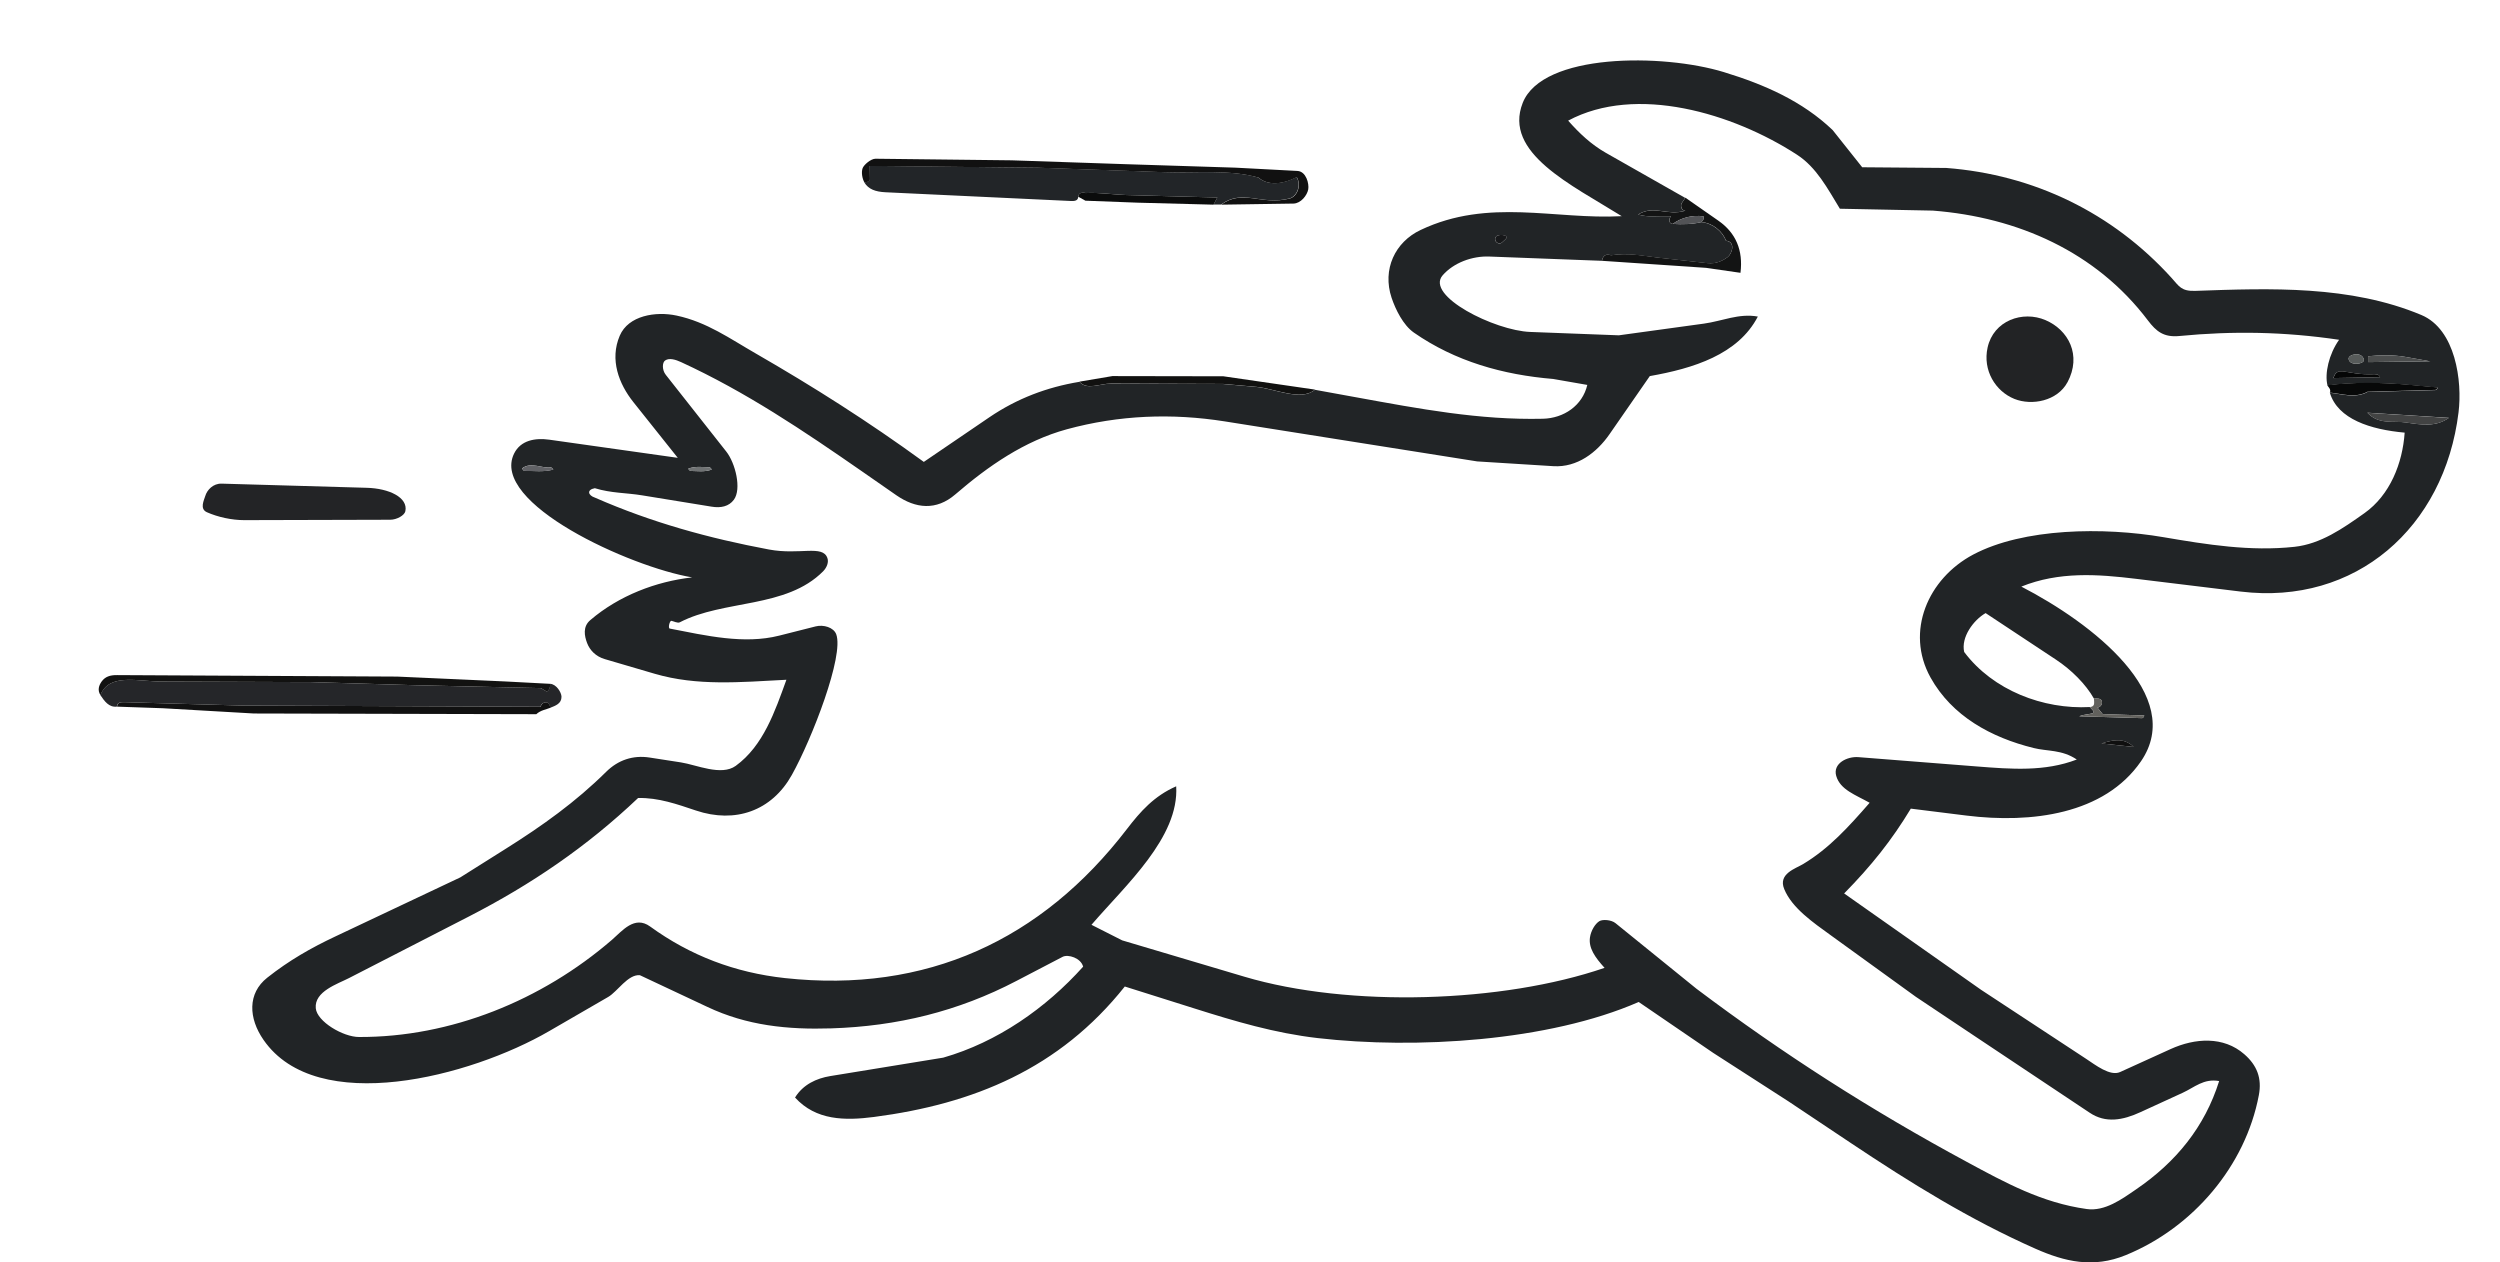
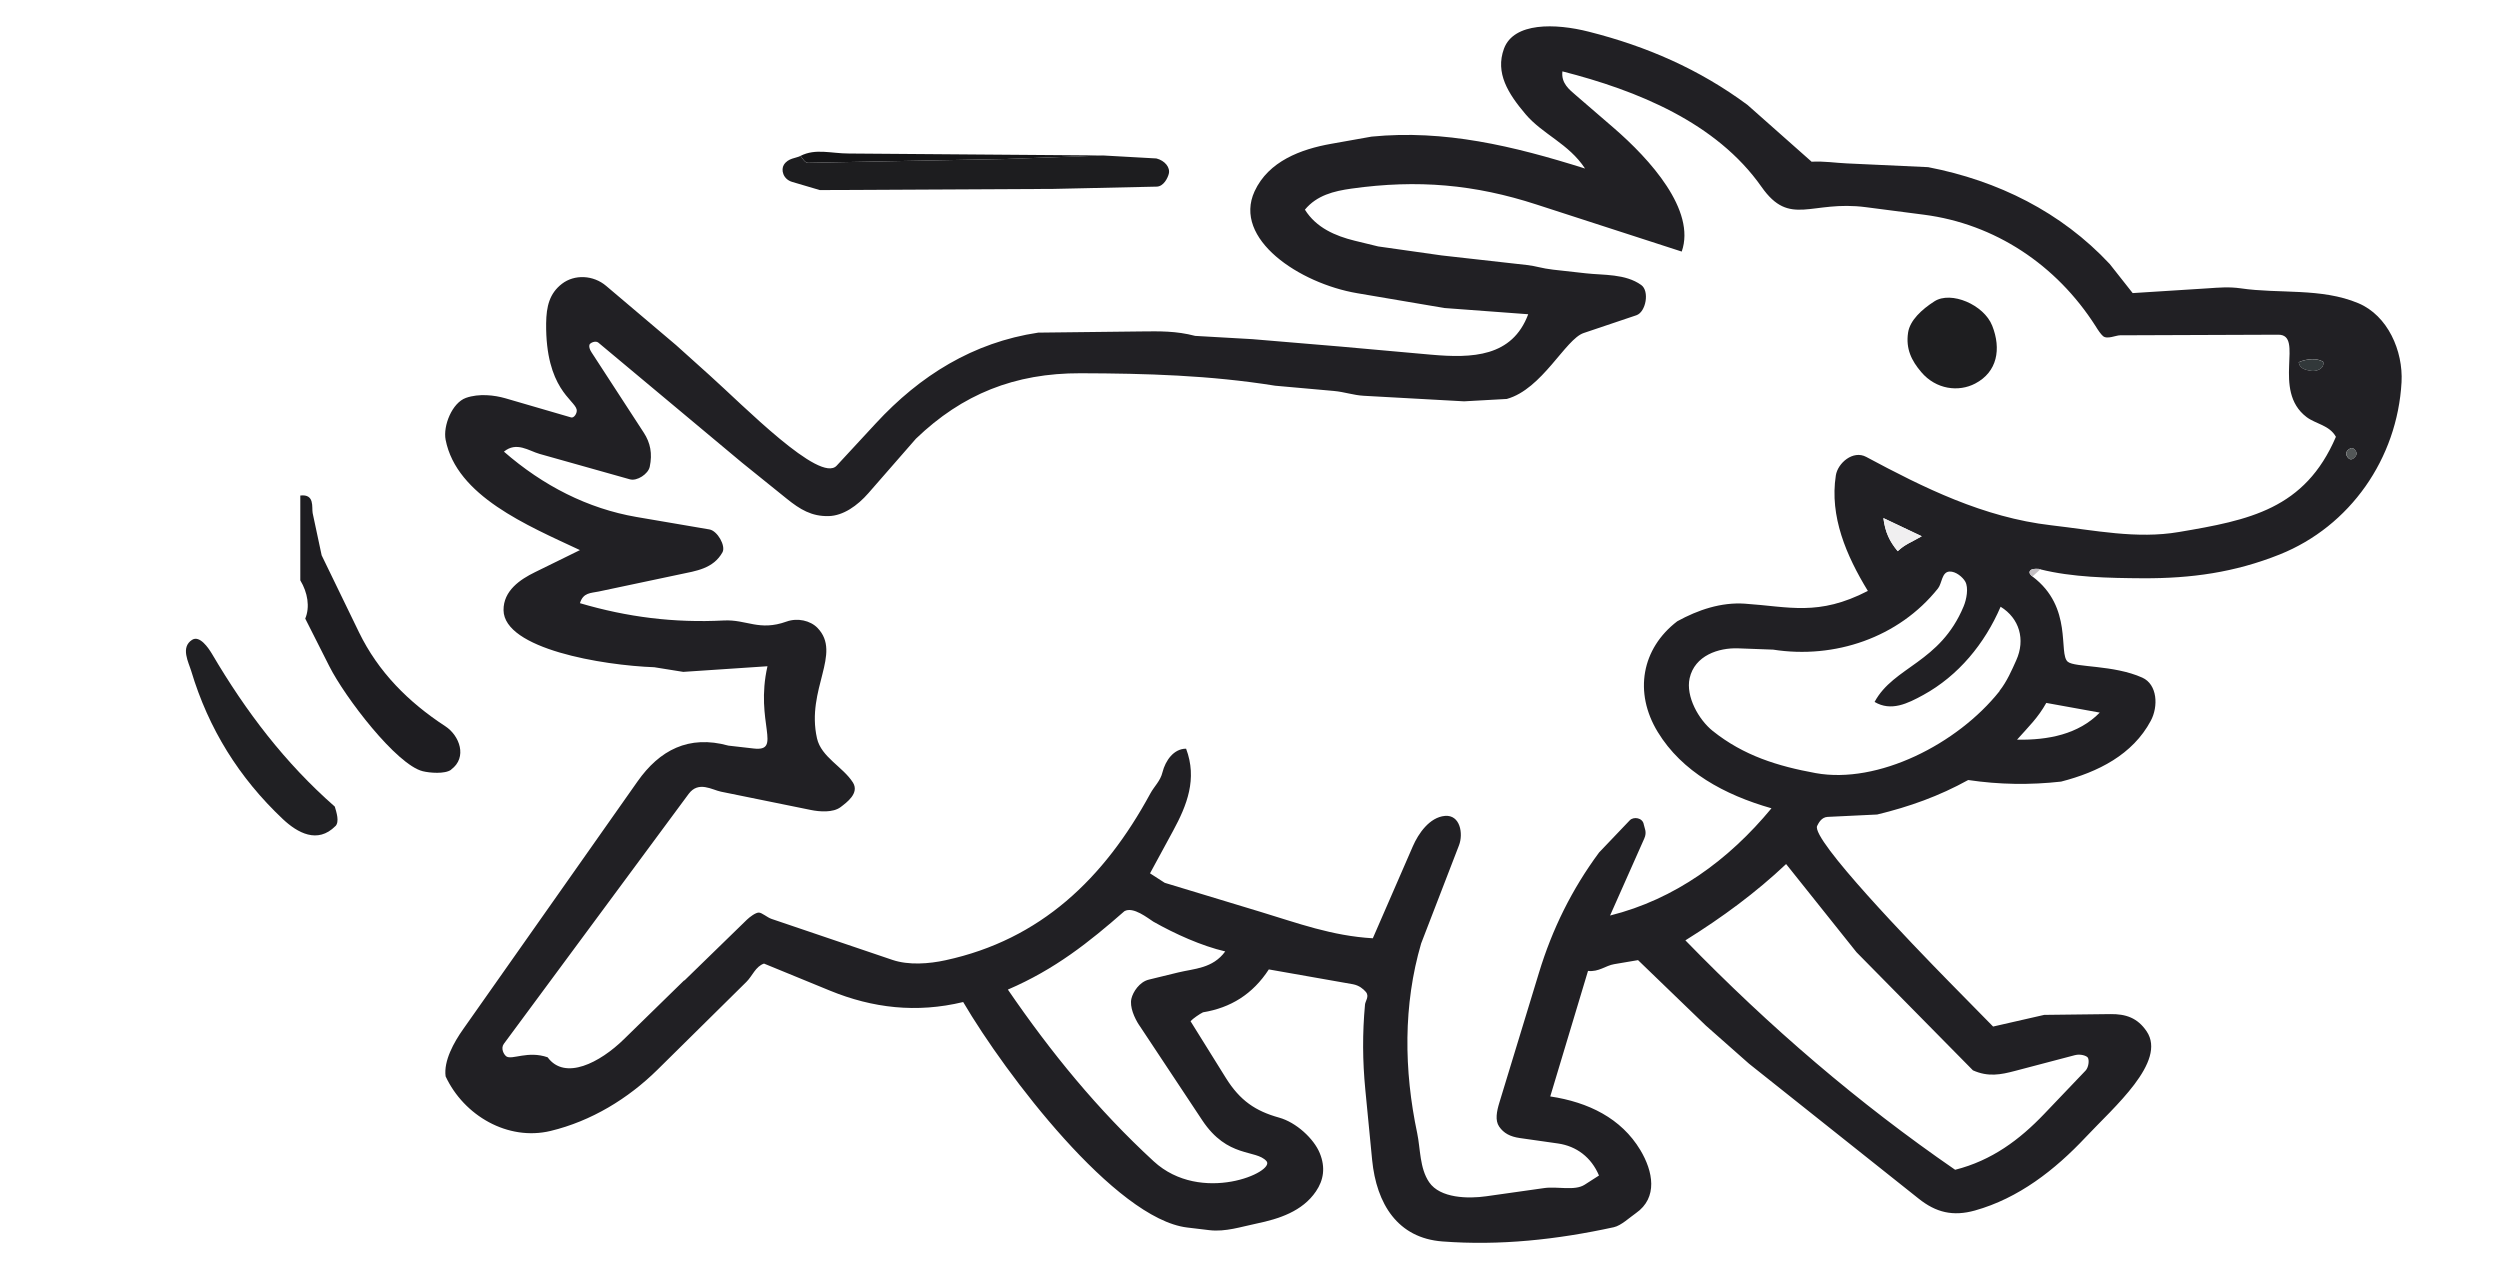
- <svg xmlns="http://www.w3.org/2000/svg" id="Layer_1" version="1.1" viewBox="0 0 252 127.2">
+ <svg xmlns="http://www.w3.org/2000/svg" id="Layer_1" version="1.1" viewBox="0 0 252.91 128.36">
  <defs>
    <style>
      .st0 {
-         fill: #0f0f0f;
+         fill: #1e1e20;
      }

      .st1 {
-         fill: #050606;
+         fill: #1e1d21;
      }

      .st2 {
-         fill: #252629;
+         fill: #212024;
      }

      .st3 {
-         fill: #111;
+         fill: #f0eff0;
      }

      .st4 {
-         fill: #6f7273;
+         fill: #c3bfc3;
      }

      .st5 {
-         fill: #070808;
+         fill: #535758;
      }

      .st6 {
-         fill: #0b0c0c;
+         fill: #1d1d1f;
      }

      .st7 {
-         fill: #616266;
+         fill: #141416;
      }

      .st8 {
-         fill: #212426;
+         fill: #202023;
      }

      .st9 {
-         fill: #424343;
-       }
- 
-       .st10 {
-         fill: #232426;
-       }
- 
-       .st11 {
-         fill: #4b4d4d;
-       }
- 
-       .st12 {
-         fill: #121211;
-       }
- 
-       .st13 {
-         fill: #111110;
-       }
- 
-       .st14 {
-         fill: #222528;
-       }
- 
-       .st15 {
-         fill: #222325;
-       }
- 
-       .st16 {
-         fill: #525356;
-       }
- 
-       .st17 {
-         fill: #131414;
-       }
- 
-       .st18 {
-         fill: #575b5a;
-       }
- 
-       .st19 {
-         fill: #17181a;
-       }
- 
-       .st20 {
-         fill: #62615d;
+         fill: #32383a;
      }
    </style>
  </defs>
-   <path class="st8" d="M108.81,38.48c.72.89,2.1.18,3.17.19l11.33.04,3.3.29c1.86.16,4.53,1.49,5.93.29l4.23.77c6.26,1.14,12.36,2.3,18.75,2.15,2.11-.05,3.99-1.32,4.48-3.41l-3.44-.6c-5.06-.42-9.87-1.77-14.05-4.68-1.07-.75-1.84-2.32-2.24-3.51-.95-2.85.34-5.61,2.93-6.83,6.87-3.26,13.54-1.02,20.27-1.39-5.04-3.15-11.97-6.38-9.98-11.42s14.11-4.99,20.28-3.1c4.12,1.26,7.91,2.93,10.96,5.84l2.98,3.75,8.48.07c8.8.67,16.75,4.51,22.71,11.09.75.83.97,1.35,2.38,1.3,7.58-.27,15.62-.57,22.79,2.43,3.46,1.45,4.14,6.68,3.75,9.82-1.42,11.61-10.38,19.47-21.96,18.06l-10.51-1.28c-3.93-.48-7.81-.75-11.6.78,7.1,3.66,16.6,11,12.06,17.61-3.69,5.36-11.06,6.28-17.59,5.47l-5.61-.7c-1.92,3.18-3.96,5.74-6.72,8.55l13.8,9.71,10.59,6.96c.93.61,2.42,1.79,3.43,1.33l5.08-2.31c2.46-1.12,5.34-1.32,7.44.52,1.27,1.11,1.79,2.41,1.46,4.13-1.34,7.1-6.61,13.34-13.42,16.12-3.28,1.34-6.14.66-9.1-.65-6.66-2.95-12.6-6.65-18.57-10.63l-6.32-4.22-7.59-4.89-7.51-5.13c-9.11,3.98-22.52,4.77-32.35,3.64-4.34-.5-8.36-1.7-12.44-2.99l-7.01-2.21c-6.59,8.29-15.25,11.84-25.28,13.15-2.93.38-5.85.36-7.96-1.96.82-1.32,2.16-1.93,3.54-2.16l11.4-1.86c5.45-1.56,10.35-4.99,14.1-9.17-.22-.87-1.51-1.28-2.07-.99l-4.66,2.43c-5.87,3.07-12.03,4.57-18.66,4.78-4.41.14-8.5-.28-12.48-2.16l-6.81-3.2c-1.2-.11-2.26,1.65-3.19,2.19l-5.96,3.45c-7.93,4.6-23.4,8.65-28.78.89-1.53-2.2-1.63-4.7.37-6.28,2.2-1.74,4.41-3,6.85-4.15l12.61-5.96,4.59-2.89c3.66-2.3,7.04-4.71,10.12-7.76,1.19-1.17,2.68-1.69,4.37-1.43l3.16.49c1.55.24,4.07,1.4,5.52.35,2.78-2.02,3.95-5.48,5.11-8.68-4.71.25-9.01.64-13.26-.6l-5.04-1.48c-.93-.27-1.52-.91-1.79-1.62s-.46-1.66.33-2.32c2.88-2.46,6.62-3.89,10.26-4.3-6.24-1.04-20.41-7.48-17.95-12.48.66-1.34,2.12-1.6,3.55-1.4l12.95,1.83-4.47-5.61c-1.47-1.84-2.41-4.29-1.38-6.7.87-2.04,3.63-2.48,5.73-2.03,3.05.65,5.38,2.33,7.98,3.82,5.81,3.35,11.32,6.84,16.94,10.93l6.61-4.5c2.78-1.89,5.8-3.03,9.06-3.57ZM169.88,19.93l-.39.58c-.14.3.03.72.39.73-1.87.56-3.13-.62-4.76.38,1.01.31,1.82.14,3.29.17-.21.33-.2.74.19.78,1,.06,1.98.04,2.89-.18,1.13.1,2.12.92,2.49,1.88,1,.12.6,1.32.16,1.65-.5.37-1.16.71-2.05.61l-5-.56c-1.54-.17-2.98-.51-4.72-.23-.35-.17-.8-.06-.9.55l-11.34-.43c-1.74-.07-3.61.63-4.71,1.89-1.79,2.06,5.25,5.58,8.83,5.71l8.93.34,8.58-1.18c1.83-.25,3.52-1.06,5.43-.71-1.99,3.84-6.53,5.23-10.89,6l-4.07,5.87c-1.27,1.83-3.25,3.36-5.65,3.21l-7.68-.48-15.02-2.38-10.4-1.65c-5.37-.85-10.68-.64-15.94.79-4.28,1.17-7.93,3.71-11.25,6.57-1.92,1.65-3.99,1.43-5.94.08l-3.48-2.42c-5.91-4.1-11.68-7.99-18.22-11-.53-.24-1.18-.46-1.61-.16-.29.2-.32.95.07,1.44l6.1,7.74c.91,1.15,1.57,3.77.76,4.86-.5.67-1.31.85-2.25.69l-7-1.14c-1.57-.26-3.11-.21-4.76-.72-.83.15-.71.72.03.96,5.7,2.5,11.49,4.09,17.52,5.22,3.1.58,5.42-.5,5.89.86.15.41-.04.94-.43,1.34-3.74,3.76-10,2.83-14.45,5.14-.21.11-.62-.11-.84-.15-.18-.03-.36.74-.17.78,3.66.71,7.49,1.61,11.04.71l3.67-.93c.79-.2,1.81.1,2.07.79.81,2.15-2.44,10.54-4.47,14.18s-5.71,4.92-9.67,3.59c-1.88-.63-3.78-1.31-5.83-1.26-5.2,4.94-10.81,8.73-17.01,11.92l-12.13,6.23c-1.14.59-3.51,1.34-3.35,3.04.12,1.34,2.75,2.9,4.36,2.9,9.24.03,18.4-3.67,25.5-9.8,1.04-.9,2.27-2.48,3.84-1.34,4.05,2.94,8.55,4.65,13.58,5.2,14.24,1.55,25.89-3.81,34.49-15.03,1.36-1.77,2.73-3.32,4.96-4.3.31,5.15-5.1,9.96-8.54,13.96l3.1,1.57,12.31,3.66c10.57,3.14,26.03,2.64,36.31-.89-.97-1.07-1.63-2.01-1.47-3.08.1-.67.52-1.37.95-1.63.32-.19,1.19-.15,1.63.21l8.16,6.61c8.73,6.57,17.63,12.26,27.23,17.44,3.92,2.12,7.59,4.13,12.1,4.76,1.83.26,3.55-1,4.99-1.99,4-2.73,6.91-6.28,8.36-10.91-1.56-.28-2.49.64-3.67,1.18l-4.25,1.95c-1.8.83-3.52,1.14-5.12.07l-11.66-7.77-5.87-3.92-8.6-6.22c-1.74-1.26-3.89-2.73-4.67-4.64-.64-1.55,1.14-2.06,1.9-2.52,2.63-1.58,4.58-3.74,6.71-6.18-1.42-.8-2.97-1.31-3.37-2.71-.36-1.26,1.11-1.98,2.24-1.89l11.96.94c3.43.27,6.83.54,10.05-.7-1.51-1.02-2.97-.81-4.35-1.16-4.28-1.06-8.23-3.21-10.4-7.12-2.55-4.61-.27-9.95,4.31-12.38,5.06-2.68,13.14-2.79,19.19-1.75,4.4.75,8.74,1.45,13.19.97,2.65-.29,4.86-1.84,7.05-3.39,2.59-1.83,3.85-5.04,4.06-8.12-3.43-.31-6.74-1.35-7.54-4.02,1.21.12,2.56.6,3.8-.08l6.87-.19c.16-.07.2-.21.2-.25l-2.91-.27c-2.69-.25-5.64-.29-8.2.05-.3-1.19.14-3.15,1.17-4.6-5.53-.82-10.73-.9-16.1-.38-1.57.15-2.32-.45-3.17-1.57-5.23-6.92-13.12-10.4-21.67-11.07l-9.38-.19c-1.24-2.03-2.35-4.17-4.33-5.45-6.46-4.19-16.21-7.1-23.06-3.43,1.13,1.28,2.32,2.4,3.79,3.24l8.03,4.56ZM150.84,23.81c-.39.39.13.83.41.72.15-.06.19-.14.47-.38.2-.17.19-.34-.04-.41-.32-.09-.73-.05-.85.08ZM238.28,36.25c-.21-.87-1.57-.53-1.54-.09.06.78,1.65.54,1.54.09ZM242.42,35.97c-1.17-.21-2.57-.18-3.71-.06v.59s6.25-.08,6.25-.08l-2.54-.45ZM239.92,38.02c-.14-.26-.32-.32-.64-.3-2.8.13-3.66-.95-4.08.39l4.71-.09ZM246.86,42.12l-8.23-.52c1.16,1.23,2.59.79,3.87.98,1.65.25,3.03.47,4.36-.47ZM55.78,47.34s-.08-.15-.23-.23c-.92.14-1.99-.58-2.9.08,0-.02-.03.16.19.27.97,0,1.97.14,2.93-.13ZM71.74,47.33s-.07-.15-.21-.23c-.7-.01-1.45-.13-2.15.14,0,.03.07.15.21.23.7.01,1.45.13,2.15-.14ZM210.65,71.27c.09.11.52.48.37.58-.21.15-.85.12-1.44.35l6.36.19c.15-.07.2-.22.2-.27l-4.19-.14-.52-.64c.47-.15.49-.5.42-.7-.1-.27-.55-.24-.78-.22-.82-1.45-2.27-2.9-3.83-3.93l-7.09-4.69c-1.22.7-2.5,2.43-2.16,3.92,2.91,3.88,7.98,5.8,12.66,5.55ZM215.07,75.29c-1.05-1.06-2.36-.61-3.24-.35l3.24.35Z" />
-   <path class="st14" d="M123.11,20.62h-.79s.39-.71.39-.71l-9.18-.25c-1.38-.04-2.58-.27-4.1-.2-.37-.1-.72,0-.74.37s-.31.46-.76.43l-18.67-.88c-1-.05-1.72-.29-2.15-1.01.29.02.57-.15.56-.31l-.03-1.34,17,.18,12.71.45c3.25.12,6.56-.3,9.51.55.01,0,1.19,1.3,3.84-.05.49.85.03,1.96-.74,2.16-2.86.72-4.66-1-6.87.6Z" />
-   <path class="st2" d="M55.46,68.93c.61.03,1.13.85,1.14,1.3,0,.71-.61.9-1.15,1.12-.04-.34-.16-.48-.29-.53-.17-.07-.58,0-.68.42l-30.08-.12-11.86-.34c-.43-.01-.73.03-.76.45-.8.09-1.25-.55-1.66-1.16.86-2.25,3.86-1.38,6.13-1.37l13.27.05h1.67s10.68.32,10.68.32l12.6.29c.16,0,.57.39.69.32.2-.11.31-.5.29-.75Z" />
-   <path class="st10" d="M39.31,52.39l-14.69.04c-1.26,0-2.67-.31-3.77-.8-.75-.34-.28-1.22-.16-1.63.18-.62.8-1.27,1.64-1.25l14.64.42c2.25.06,4.18.98,3.89,2.36-.08.41-.85.86-1.53.86Z" />
-   <path class="st3" d="M123.11,20.62c2.21-1.6,4.01.12,6.87-.6.77-.19,1.23-1.31.74-2.16-2.66,1.35-3.83.05-3.84.05-2.95-.85-6.27-.43-9.51-.55l-12.71-.45-17-.18.03,1.34c0,.16-.27.34-.56.31-.21-.35-.33-1-.18-1.42.12-.34.83-.96,1.3-.96l13.72.16,11.52.39,11.05.35,6.24.33c.89.05,1.19,1.3,1.09,1.86-.11.6-.74,1.41-1.48,1.43l-7.26.11Z" />
-   <path class="st12" d="M55.46,68.93c.03.25-.08.64-.29.75-.13.07-.54-.31-.69-.32l-12.6-.29-10.68-.32h-1.67s-13.27-.05-13.27-.05c-2.27,0-5.27-.89-6.13,1.37-.33-.5-.16-.99.12-1.38.35-.48.84-.65,1.56-.64l28.23.15,10.89.49,4.54.24Z" />
-   <path class="st3" d="M55.46,71.35c-.38.16-.98.24-1.4.64l-28.47-.07-9.19-.53-4.6-.16c.03-.42.33-.46.76-.45l11.86.34,30.08.12c.1-.43.5-.49.68-.42.13.06.25.19.29.53Z" />
-   <path class="st13" d="M132.54,39.28c-1.4,1.2-4.07-.13-5.93-.29l-3.3-.29-11.33-.04c-1.07,0-2.45.7-3.17-.19l3.32-.56,11.19.02,9.22,1.34Z" />
-   <path class="st6" d="M122.32,20.63l-7.63-.2-5.28-.2-.72-.4c.02-.38.37-.47.74-.37,1.53-.07,2.72.16,4.1.2l9.18.25-.39.72Z" />
-   <path class="st17" d="M161.48,26.28c.1-.6.55-.72.9-.55,1.74-.28,3.18.05,4.72.23l5,.56c.89.1,1.55-.24,2.05-.61.44-.33.84-1.53-.16-1.65-.37-.96-1.35-1.78-2.49-1.88.15-.15.28-.27.23-.57-1.19-.17-2.29.16-3.12.76-.39-.04-.4-.44-.19-.78-1.47-.03-2.28.14-3.29-.17,1.63-.99,2.89.19,4.76-.38-.35-.01-.52-.43-.39-.73l.39-.58,3.33,2.32c1.76,1.23,2.5,2.98,2.22,5.25l-3.46-.5-5.02-.34-5.48-.37Z" />
-   <path class="st5" d="M234.85,39.57c.16-.34-.22-.61-.25-.74,2.56-.33,5.51-.29,8.2-.05l2.91.27s-.03.18-.2.25l-6.87.19c-1.24.68-2.59.2-3.8.08Z" />
-   <path class="st9" d="M246.86,42.12c-1.34.93-2.71.71-4.36.47-1.27-.19-2.7.25-3.87-.98l8.23.52Z" />
-   <path class="st11" d="M242.42,35.97l2.54.45-6.26.08v-.59c1.15-.12,2.55-.15,3.72.06Z" />
-   <path class="st20" d="M210.65,71.27c.22,0,.39-.13.42-.26.04-.15.01-.42,0-.59.23-.02.69-.05.78.22.07.2.05.55-.42.7l.52.64,4.19.14c0,.05-.05.2-.2.27l-6.36-.19c.59-.22,1.23-.19,1.44-.35.15-.11-.28-.47-.37-.58Z" />
-   <path class="st1" d="M239.92,38.02l-4.71.09c.42-1.35,1.28-.26,4.08-.39.32-.01.49.04.64.3Z" />
-   <path class="st16" d="M171.5,22.39c-.91.22-1.88.24-2.89.18.83-.6,1.92-.93,3.12-.76.05.3-.08.43-.23.57Z" />
-   <path class="st7" d="M55.78,47.34c-.97.26-1.96.12-2.93.13-.22-.11-.19-.29-.19-.27.91-.67,1.97.05,2.9-.08.15.08.22.19.23.23Z" />
-   <path class="st0" d="M215.07,75.29l-3.24-.35c.89-.27,2.2-.71,3.24.35Z" />
-   <path class="st18" d="M238.28,36.25c.11.45-1.48.69-1.54-.09-.03-.44,1.33-.78,1.54.09Z" />
-   <path class="st4" d="M71.74,47.33c-.7.27-1.45.15-2.15.14-.14-.08-.2-.2-.21-.23.7-.27,1.45-.15,2.15-.14.14.08.2.2.21.23Z" />
-   <path class="st19" d="M150.84,23.81c.12-.12.53-.17.85-.08.23.07.24.24.04.41-.29.24-.32.32-.47.38-.28.12-.8-.32-.41-.72Z" />
-   <path class="st15" d="M208.4,38.53c-1.01,1.89-3.58,2.39-5.35,1.68-1.91-.77-3.21-2.88-2.7-5.18.6-2.72,3.53-3.75,5.84-2.76s3.67,3.53,2.21,6.27Z" />
+   <path class="st2" d="M206.43,57.58c-.22-.05-.75-.07-.93.05-.31.19-.2.45.11.69,4.16,3.12,2.58,7.82,3.58,8.63.73.59,4.63.3,7.53,1.6,1.54.69,1.64,2.92.86,4.37-1.83,3.43-5.34,5.19-9.07,6.15-3.14.35-6.23.31-9.4-.16-2.95,1.63-5.94,2.7-9.21,3.49l-5.01.24c-.62.03-.91.61-1.06.91-.65,1.34,9.81,12.16,13.26,15.68l4.54,4.62,5.17-1.18,6.69-.08c1.57-.02,2.75.38,3.67,1.74,2.08,3.07-3.33,7.69-6.16,10.71-3.13,3.33-6.79,6.18-11.21,7.42-2.22.62-3.94.2-5.69-1.2l-17.16-13.65-4.37-3.86-6.86-6.62-2.42.41c-.85.14-1.56.81-2.64.68l-3.82,12.7c3.86.58,7.18,2.21,9.11,5.42,1.29,2.15,1.81,4.82-.45,6.39-.61.42-1.49,1.26-2.23,1.42-5.77,1.26-11.54,1.88-17.34,1.44-4.52-.34-6.67-3.79-7.11-8.25l-.69-7.11c-.28-2.9-.3-5.69-.03-8.61.03-.35.47-.83.08-1.28-.26-.3-.67-.65-1.3-.77l-8.51-1.5c-1.64,2.52-3.87,3.88-6.66,4.34-.33.16-1.02.63-1.26.9l3.58,5.75c1.43,2.29,3,3.34,5.37,4,1.74.48,3.52,2.13,4.12,3.59s.39,2.74-.38,3.87c-1.37,2.03-3.75,2.79-6.01,3.26-1.55.32-3.14.86-4.76.67l-2.26-.27c-7.27-.88-18.37-15.5-22.66-22.81-4.73,1.14-9.17.61-13.47-1.15l-6.68-2.74c-.86.29-1.17,1.25-1.78,1.85l-8.99,8.88c-2.98,2.94-6.71,5.21-10.82,6.2-4.32,1.04-8.77-1.55-10.62-5.52-.21-1.56.83-3.44,1.78-4.78l17.63-25.05c2.23-3.17,5.18-4.74,9.2-3.63l2.54.29c2.97.35.12-2.65,1.41-8.32l-8.52.57-2.93-.47c-5.26-.19-15.2-1.86-15.25-5.77-.02-1.98,1.7-3.12,3.17-3.84l4.56-2.24c-5.34-2.5-12.48-5.47-13.59-11.16-.27-1.41.65-3.74,2.06-4.24,1.32-.46,2.86-.28,3.98.04l6.66,1.94c.29.08.63-.43.56-.79-.2-1-3.16-2.09-3.09-8.73.02-1.72.34-3.03,1.6-4s3.17-.9,4.48.22l7.06,5.98,3.37,3.03c3.47,3.11,11.19,11,12.88,9.17l3.96-4.28c4.48-4.85,9.85-8.19,16.43-9.18l10.4-.12c1.89-.02,3.53-.06,5.48.45l5.78.33,8.93.75,9.15.82c4.17.37,8.21.24,9.83-4.09l-8.48-.63-8.83-1.5c-5.82-.99-12.6-5.48-10.37-10.31,1.41-3.05,4.7-4.26,7.74-4.8l4.1-.73c7.37-.72,14.29.93,21.59,3.23-1.66-2.53-4.29-3.45-6.03-5.51s-3.08-4.15-2.17-6.62c.99-2.67,5.18-2.58,8.59-1.71,5.85,1.48,11.16,3.79,16.04,7.4l6.49,5.75c1.3-.07,2.39.12,3.56.17l8.23.38c7.06,1.37,13.46,4.54,18.37,9.8l2.32,2.94,7.58-.48c1.19-.08,2.15-.17,3.36,0,3.87.57,8.14-.07,11.88,1.5,2.99,1.25,4.55,4.83,4.38,7.99-.43,7.74-5.21,14.58-12.32,17.43-4.58,1.83-8.97,2.43-13.83,2.41-3.51-.02-7.18-.1-10.38-.9ZM69.23,99.2l6.33-6.16c.29-.28.89-.73,1.21-.72s.84.49,1.28.64l12.24,4.15c1.63.55,3.69.4,5.37.03,9.6-2.08,16.04-8.25,20.71-16.86.4-.74,1.02-1.27,1.23-2.15.3-1.19,1.14-2.39,2.39-2.39,1.15,3.05.09,5.72-1.31,8.3l-2.34,4.31,1.49.96,9.73,2.95c3.7,1.12,7.18,2.42,11.32,2.66l4.05-9.31c.56-1.29,1.69-2.93,3.24-3.07s1.88,1.8,1.43,2.97l-3.83,9.93c-1.82,6.21-1.75,12.82-.4,19.2.33,1.57.24,3.54,1.21,4.96,1.11,1.63,3.96,1.68,5.77,1.42l5.87-.83c1.34-.19,3.08.31,4.09-.34l1.45-.93c-.78-1.85-2.28-2.97-4.14-3.24l-3.86-.55c-.99-.14-1.64-.49-2.1-1.16-.43-.63-.25-1.54.03-2.45l4-13.12c1.34-4.4,3.31-8.41,6.08-12.16l3.1-3.25c.39-.41,1.31-.27,1.42.41.06.36.35.77.05,1.43l-3.46,7.79c6.55-1.64,11.99-5.6,16.33-10.85-4.77-1.36-9.05-3.7-11.5-7.71s-1.63-8.46,1.97-11.21c2.11-1.16,4.44-1.94,6.83-1.78,4.5.3,7.43,1.3,12.45-1.29-2.19-3.59-3.88-7.54-3.24-11.68.19-1.25,1.74-2.59,3.07-1.88,5.8,3.11,11.87,6.13,18.72,6.92,4.43.51,8.64,1.41,12.92.68,7.1-1.2,12.74-2.3,15.88-9.63-.65-1.18-2.05-1.3-2.97-2-3.57-2.71-.18-8.34-2.86-8.33l-16.01.06c-.41,0-1.31.44-1.72.08-.23-.2-.49-.58-.76-1.02-3.96-6.2-10.18-10.33-17.36-11.26l-5.86-.76c-5.58-.73-7.68,2.06-10.57-2.06-4.56-6.5-12.58-9.75-20.14-11.68-.14,1.2.68,1.83,1.4,2.45l3.79,3.27c3.67,3.17,8.34,8.34,6.88,12.51l-14.69-4.76c-6.25-2.03-12-2.55-18.72-1.61-1.79.25-3.51.68-4.71,2.13,1.14,1.83,3.08,2.66,5.03,3.14l2.38.58,6.42.91,8.63.97c.92.1,1.49.34,2.65.47l3.32.37c1.77.2,3.99.03,5.59,1.18.86.61.48,2.73-.48,3.06l-5.34,1.8c-1.85.62-4.19,5.68-7.78,6.67l-4.32.24-10.13-.56c-1.09-.06-1.94-.39-3.05-.49l-5.93-.53c-6.62-1.06-13.04-1.24-19.69-1.26s-11.96,2.11-16.65,6.62l-4.81,5.51c-1.11,1.27-2.55,2.29-4.03,2.32-1.72.04-2.89-.68-4.22-1.75l-4.54-3.66-14.53-12.14c-.28-.23-.84.02-.9.22-.05.18,0,.44.21.76l5.28,8.12c.68,1.04.89,2.13.61,3.46-.15.73-1.29,1.48-2.01,1.27l-9.13-2.57c-1.1-.31-2.33-1.28-3.61-.23,3.97,3.46,8.49,5.76,13.41,6.61l7.38,1.26c.81.14,1.67,1.66,1.32,2.31-.93,1.67-2.7,1.89-4.3,2.23l-8.22,1.74c-.82.17-1.57.1-1.9,1.18,4.78,1.41,9.52,2.01,14.55,1.75,2.32-.12,3.57,1.11,6.35.11,1.12-.4,2.41-.1,3.13.64,2.51,2.6-1.17,6.19-.05,11.17.43,1.91,2.64,2.89,3.64,4.48.67,1.08-.65,2.02-1.25,2.48-.77.58-2.13.47-3.01.29l-9.09-1.85c-.9-.18-2.27-1.12-3.27.22l-18.7,25.29c-.34.46,0,1.1.27,1.28.58.36,2.17-.61,4.16.08,1.75,2.38,5.29.55,7.72-1.83l6.1-5.96ZM235.02,36.6c-.58-.39-1.66-.33-2.47.04.1.73.86.8,1.25.87.5.1,1.39-.21,1.22-.92ZM237.75,45.37c-.45.24-.46.56-.32.79.21.34.43.41.72.16.25-.22.33-.47.14-.73-.08-.11-.27-.37-.55-.22ZM194.41,54.25l-3.88-1.84c.18,1.43.63,2.36,1.45,3.35.75-.71,1.36-.89,2.43-1.51ZM202.28,69.89c.74-.93,1.26-2.13,1.69-3.09.95-2.1.32-4.25-1.58-5.42-1.61,3.74-4.27,6.98-7.83,8.93-1.59.87-3.25,1.69-4.92.7,1.94-3.6,6.63-3.94,9.01-9.67.29-.69.52-1.88.16-2.51-.25-.44-.95-1.04-1.59-1.01-.79.04-.76,1.2-1.16,1.7-3.98,5-10.48,7.17-16.68,6.2l-3.52-.13c-2.01-.08-4.42.73-4.93,3.02-.41,1.85.92,4.2,2.33,5.33,3.15,2.52,6.6,3.57,10.42,4.27,6.29,1.14,14.33-2.92,18.6-8.29ZM212.43,72.09l-5.42-.98c-.84,1.5-1.74,2.35-2.96,3.72,3.16.05,6.21-.54,8.37-2.74ZM209.92,106.74l-6.08,1.6c-1.44.38-2.71.63-4.25-.06l-11.78-11.95-7.12-8.92c-3.06,2.89-6.42,5.37-10.19,7.72,8.56,8.8,17.48,16.45,27.29,23.21,3.71-.94,6.52-3.04,9.02-5.66l4.18-4.38c.3-.32.39-1.05.22-1.31-.13-.19-.75-.39-1.28-.25ZM115.26,103.74c-.5-.76-1-1.89-.8-2.72.15-.65.8-1.69,1.77-1.92l2.95-.72c1.64-.4,3.5-.39,4.77-2.13-2.4-.56-5.08-1.77-7.27-3.01-.53-.33-2.04-1.57-2.93-1.06-3.56,3.12-7.03,5.89-11.79,7.93,4.35,6.35,9.09,12.16,14.75,17.37,4.8,4.42,12.37,1.06,11.41-.02-1.07-1.2-3.93-.27-6.49-4.12l-6.37-9.61Z" />
+   <path class="st1" d="M45.65,77.86c-.63.47-2.2.33-2.88.16-2.65-.65-7.87-7.47-9.46-10.63l-2.43-4.81c.49-1.17.25-2.63-.5-3.87v-8.58c1.49-.18,1.14,1.22,1.25,1.78l.91,4.27,3.78,7.79c1.95,4.01,4.99,7.06,8.73,9.5,1.44.94,2.26,3.15.59,4.38Z" />
+   <path class="st6" d="M80.98,15.77c.21.24.43.71.77.7l19.81-.38,10.06-.36,5.37.3c.85.22,1.41.9,1.25,1.55-.1.41-.52,1.29-1.23,1.3l-10.45.23-23.62.12-2.81-.83c-.93-.28-1.14-1.24-.83-1.73.44-.69,1.2-.65,1.69-.9Z" />
+   <path class="st8" d="M33.93,83.57c-1.8,1.82-3.83.69-5.32-.71-4.44-4.19-7.51-9.14-9.26-14.96-.27-.9-1.11-2.41.08-3.17.77-.49,1.65.8,2.04,1.46,3.42,5.81,7.36,10.99,12.4,15.41.17.58.49,1.54.06,1.98Z" />
+   <path class="st7" d="M111.62,15.73l-10.06.36-19.81.38c-.34,0-.56-.47-.77-.7,1.53-.78,3.09-.24,4.9-.24l25.74.2Z" />
+   <path class="st4" d="M206.43,57.58l-.82.74c-.32-.24-.43-.5-.11-.69.18-.11.71-.1.93-.05Z" />
+   <path class="st3" d="M194.41,54.25c-1.06.62-1.68.8-2.43,1.51-.83-.99-1.27-1.92-1.45-3.35l3.88,1.84Z" />
+   <path class="st9" d="M235.02,36.6c.17.71-.72,1.01-1.22.92-.39-.08-1.16-.14-1.25-.87.81-.37,1.89-.43,2.47-.04Z" />
+   <path class="st5" d="M237.75,45.37c.27-.14.47.11.55.22.18.26.11.52-.14.73-.29.25-.51.18-.72-.16-.14-.23-.14-.55.32-.79Z" />
+   <path class="st0" d="M201.54,32.95c.93,2.35.52,4.68-1.72,5.85-1.67.88-3.96.61-5.46-1.16-.98-1.15-1.58-2.35-1.33-4,.19-1.23,1.37-2.33,2.67-3.16,1.67-1.07,5,.34,5.84,2.47Z" />
</svg>
